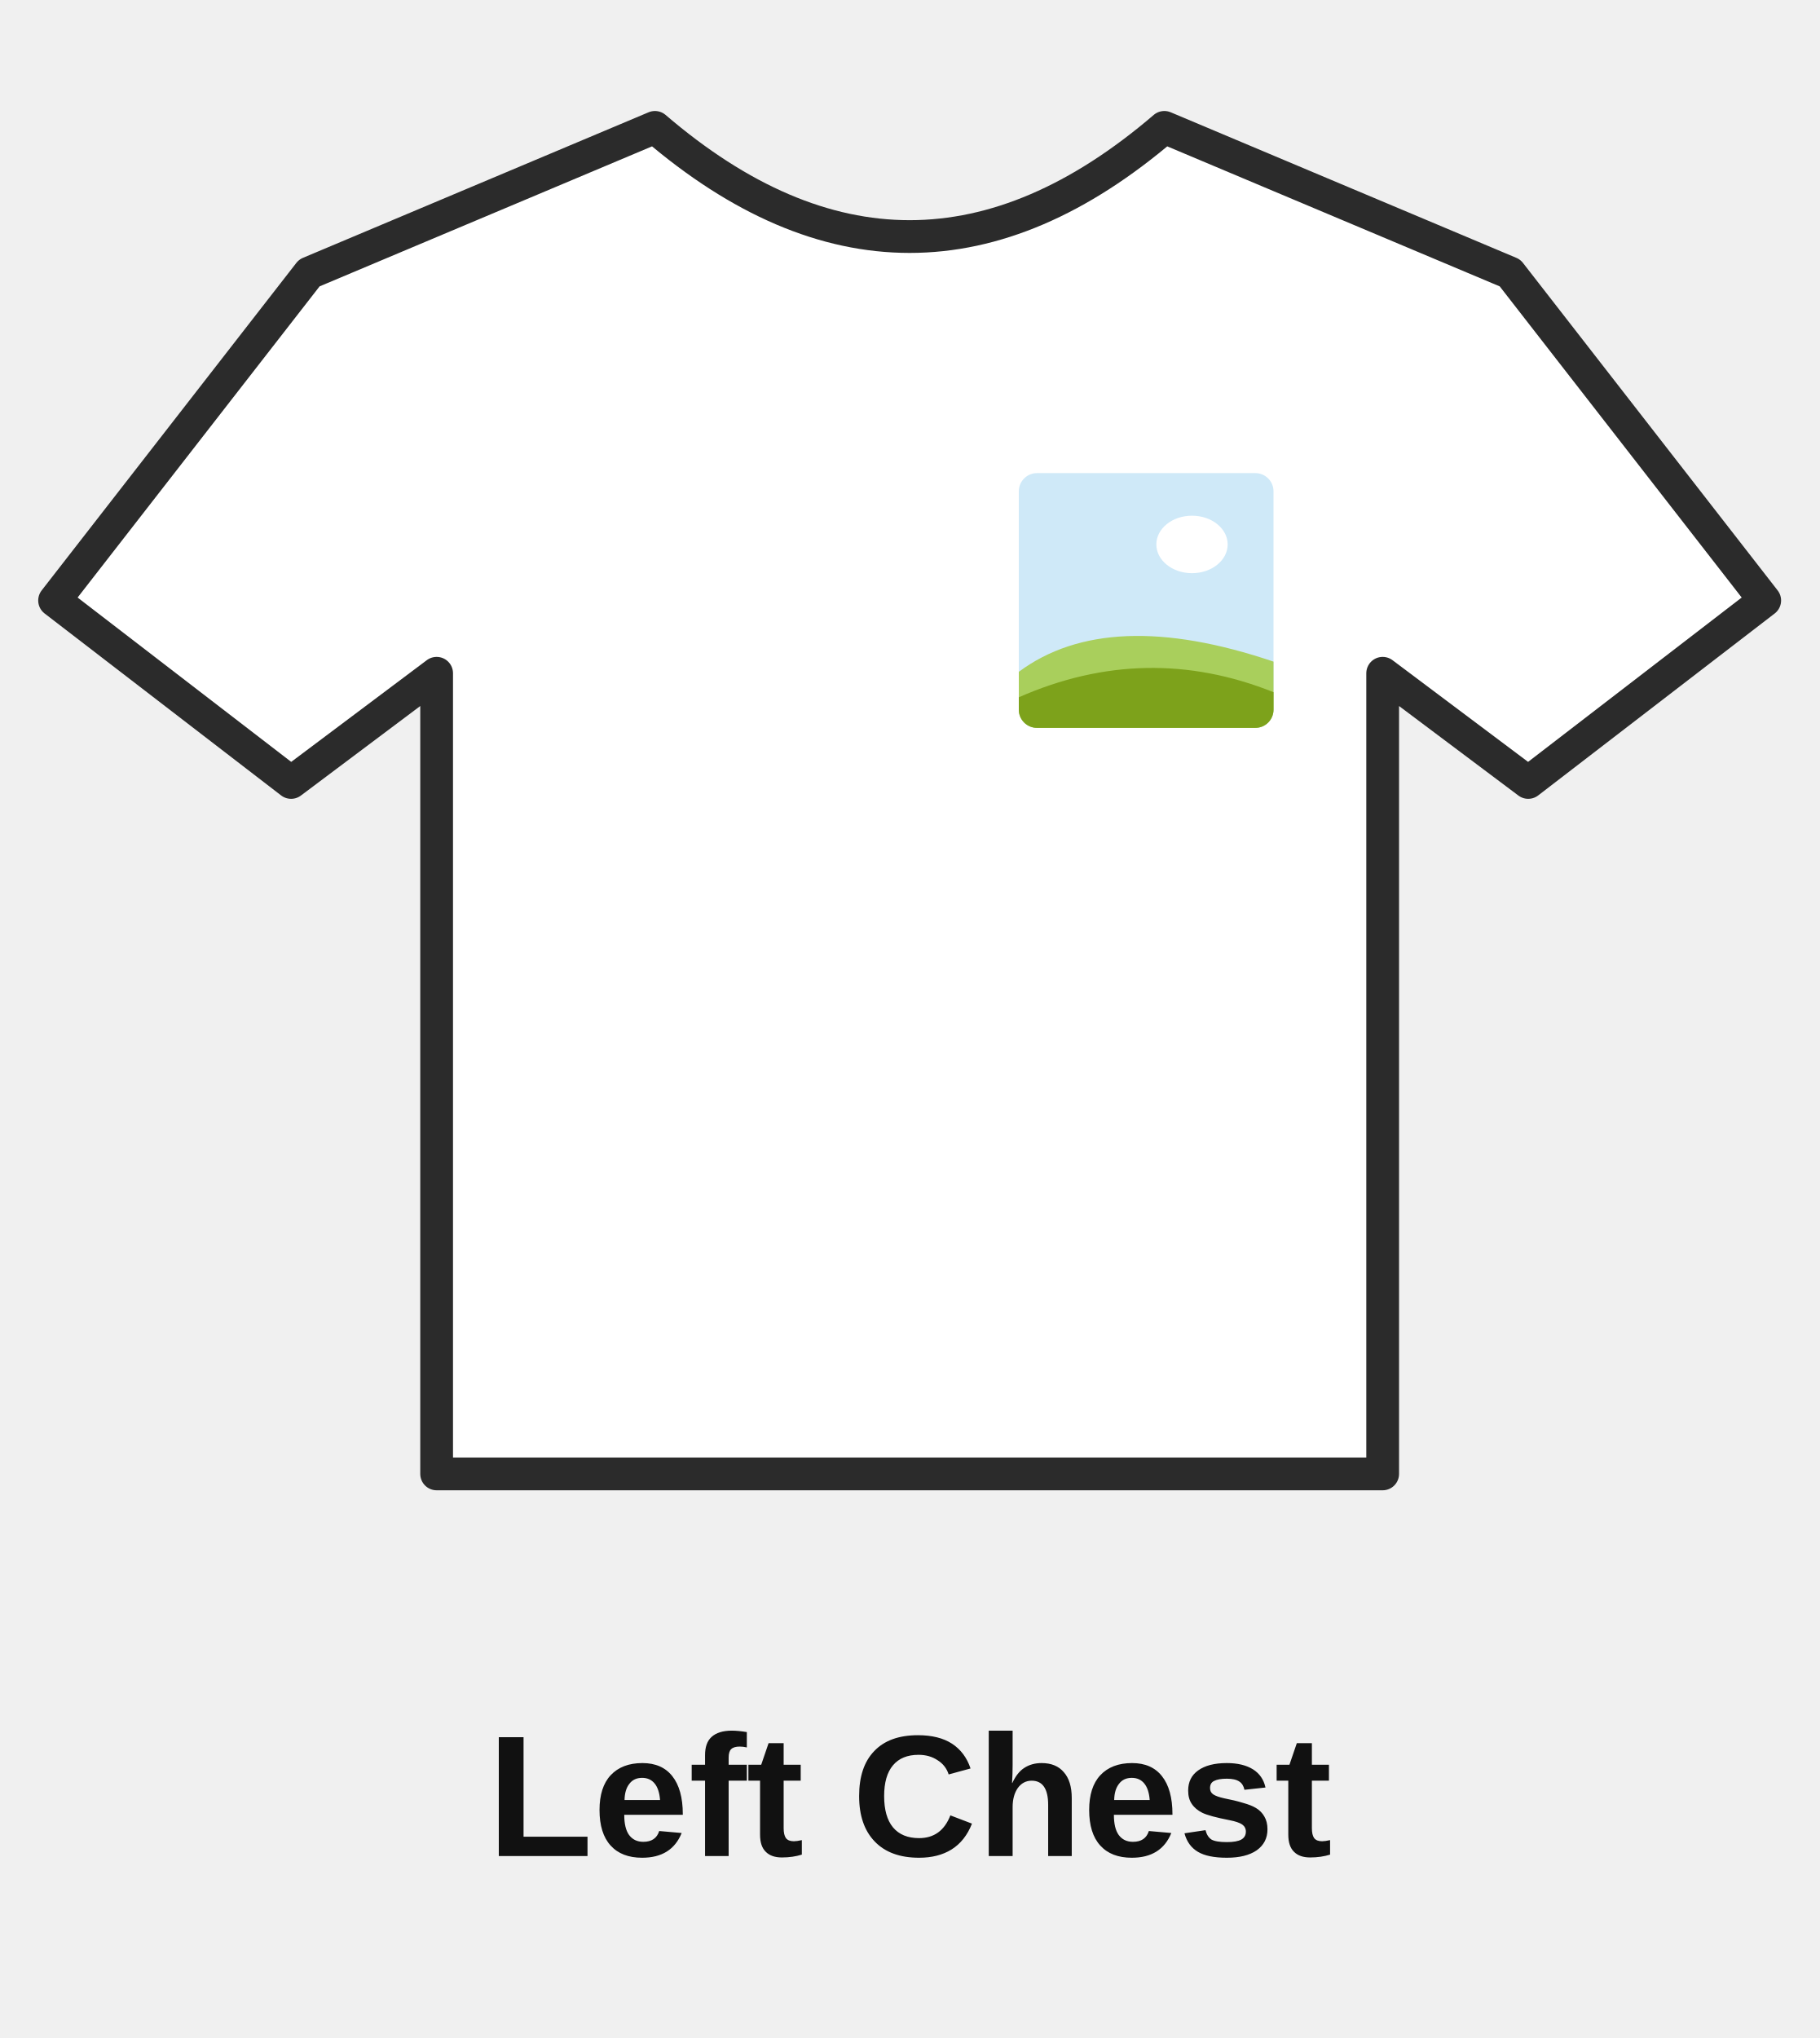
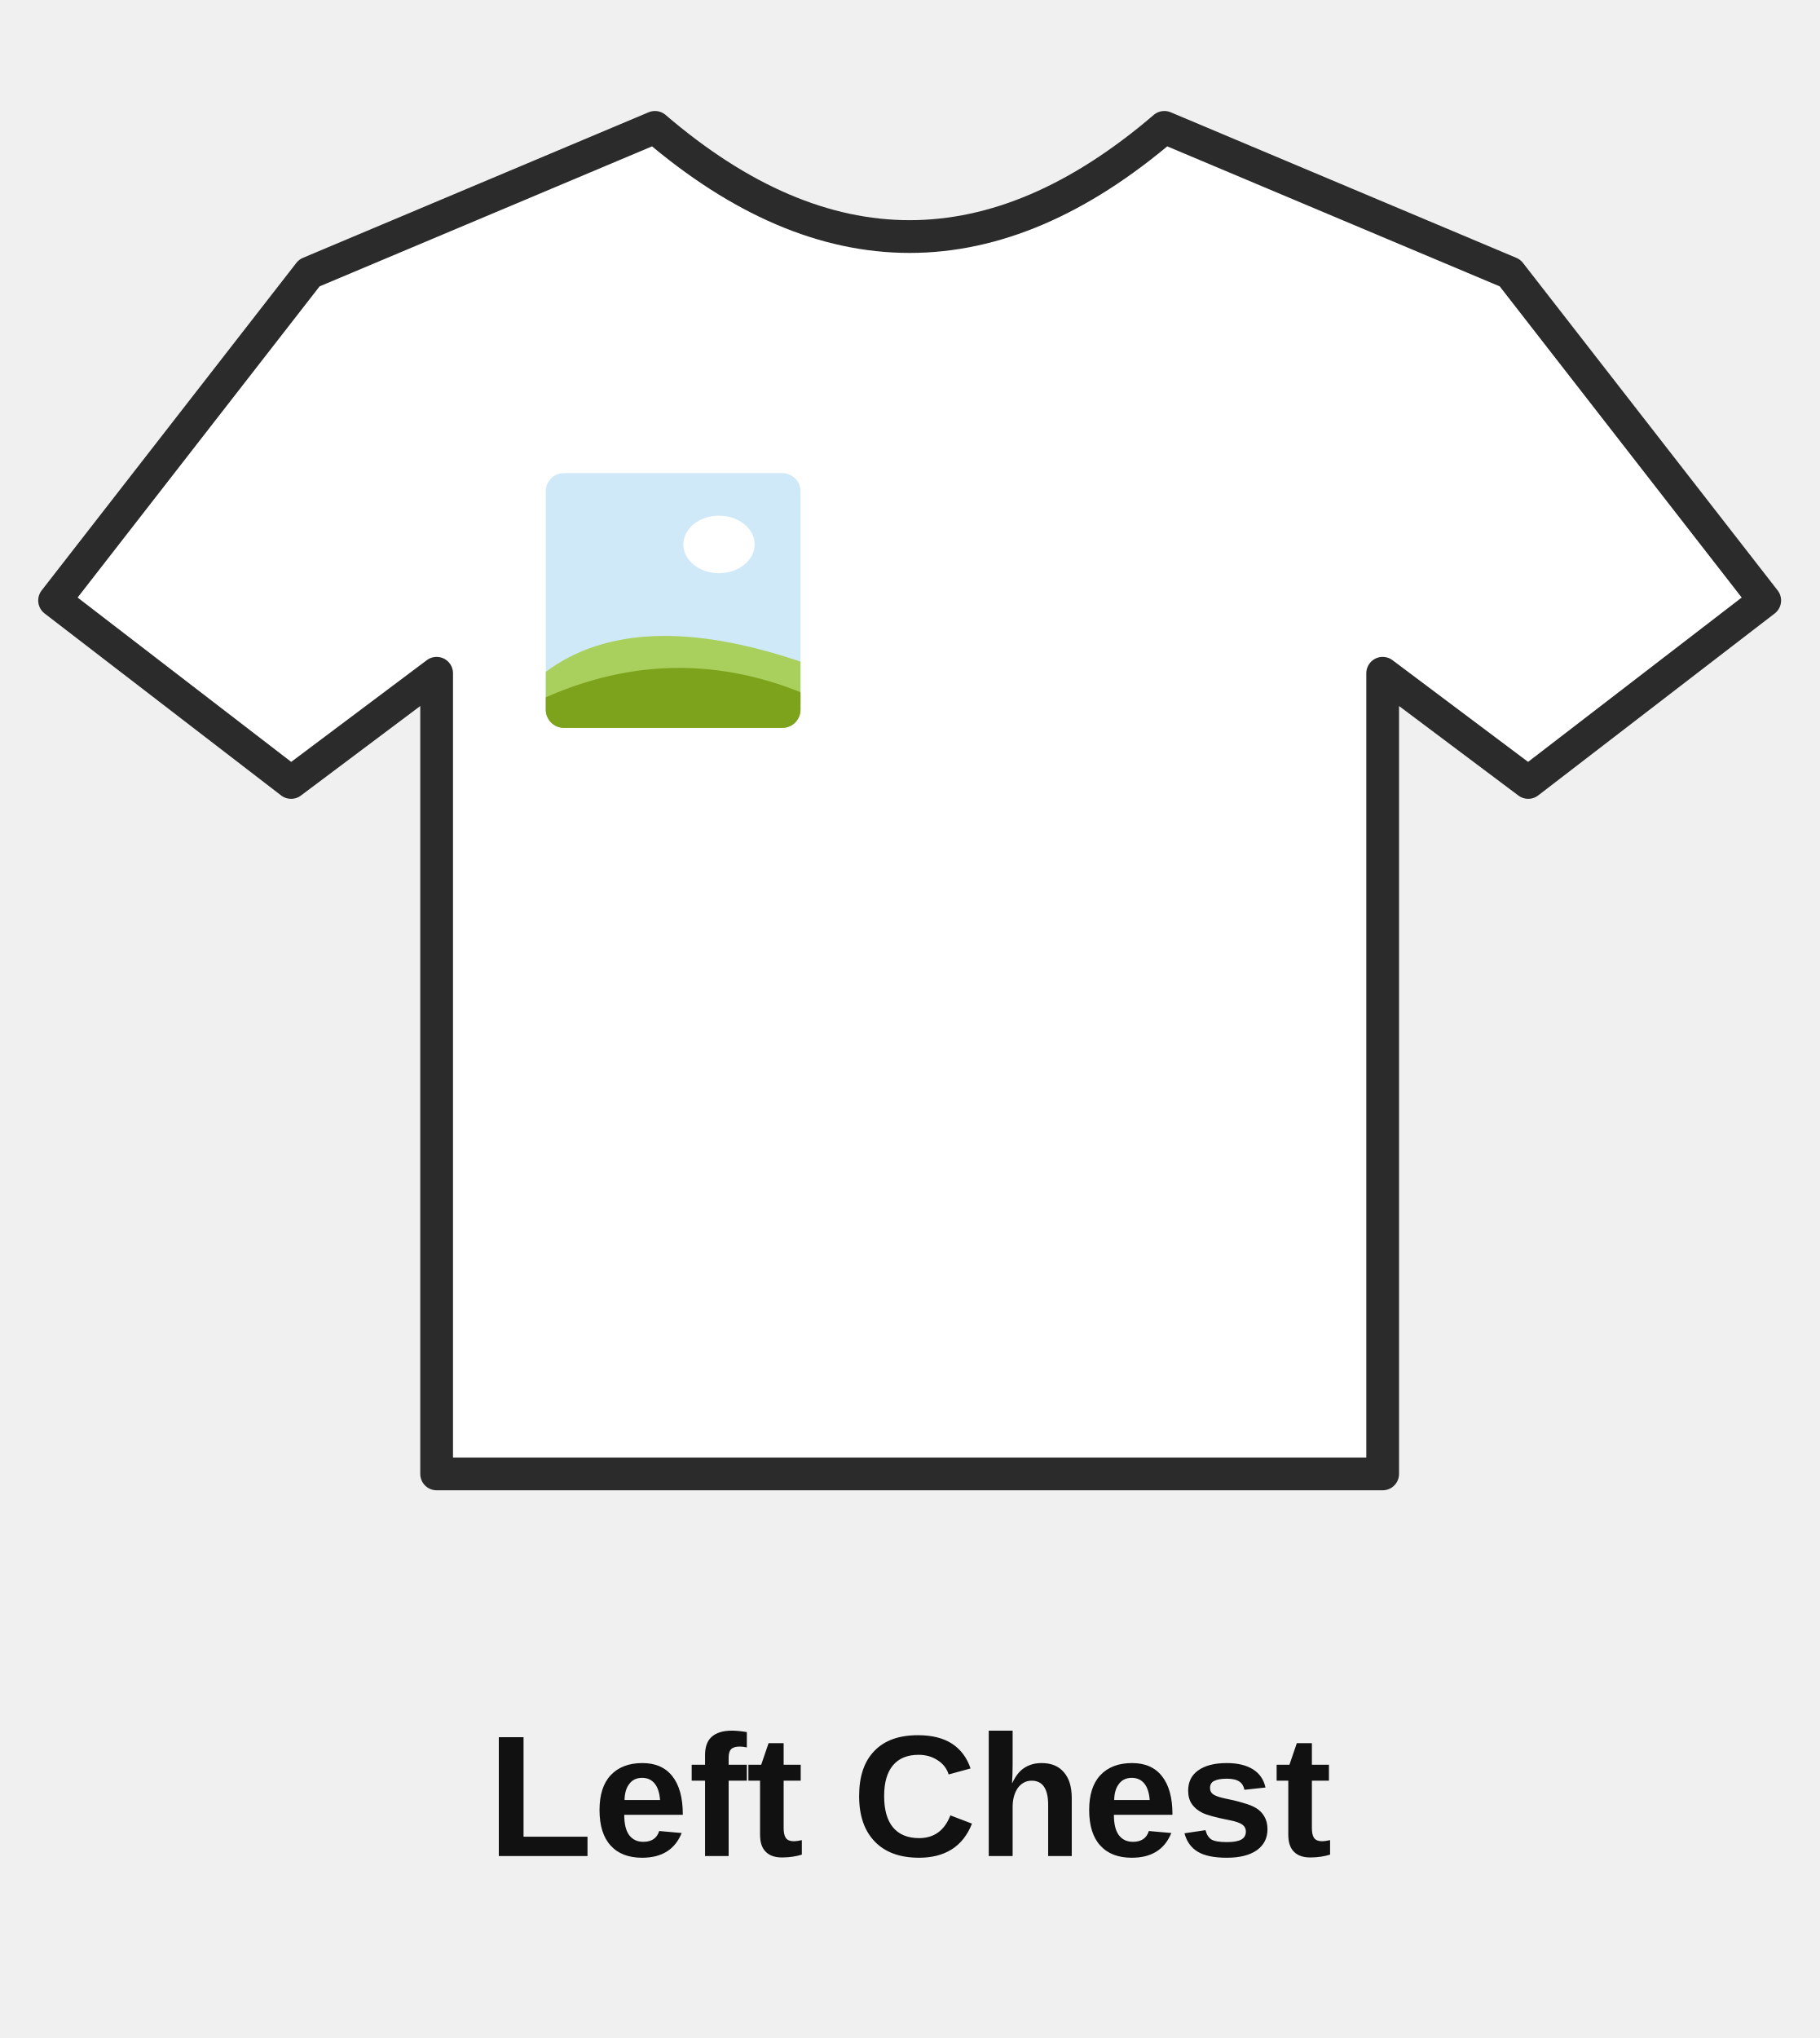
<svg xmlns="http://www.w3.org/2000/svg" viewBox="0 0 100 112" width="100" height="112" role="img" aria-label="Left Chest">
  <path d="M36 7 L17 15 L3 33 L16 43 L24 37 L24 81 L76 81 L76 37 L84 43 L97 33 L83 15 L64 7 Q50 19 36 7 Z" fill="#fff" stroke="#2b2b2b" stroke-width="1.8" stroke-linejoin="round" />
  <path d="M36 7 Q50 19 64 7" fill="none" stroke="#2b2b2b" stroke-width="1.4" stroke-linecap="round" />
  <clipPath id="c">
-     <rect x="56" y="26" width="14" height="14" rx="1" />
+     <rect x="30" y="26" width="14" height="14" rx="1" />
  </clipPath>
  <g clip-path="url(#c)">
-     <rect x="56" y="26" width="14" height="14" fill="#cfe9f8" />
-     <ellipse cx="65.52" cy="29.92" rx="1.96" ry="1.58" fill="#fff" />
-     <path d="M56 36.92 Q60.9 33.28 70 36.36 L70 40 L56 40 Z" fill="#a9cf5c" />
-     <path d="M56 38.32 Q63.0 35.24 70 38.04 L70 40 L56 40 Z" fill="#7da21b" />
+     <rect x="30" y="26" width="14" height="14" fill="#cfe9f8" />
+     <ellipse cx="39.52" cy="29.92" rx="1.96" ry="1.58" fill="#fff" />
+     <path d="M30 36.92 Q34.9 33.28 44 36.36 L44 40 L30 40 Z" fill="#a9cf5c" />
+     <path d="M30 38.32 Q37.0 35.24 44 38.04 L44 40 L30 40 Z" fill="#7da21b" />
  </g>
  <text x="50" y="102" text-anchor="middle" font-family="'League Spartan','Helvetica Neue',Arial,sans-serif" font-size="9.5" font-weight="600" fill="#111">Left Chest</text>
</svg>
